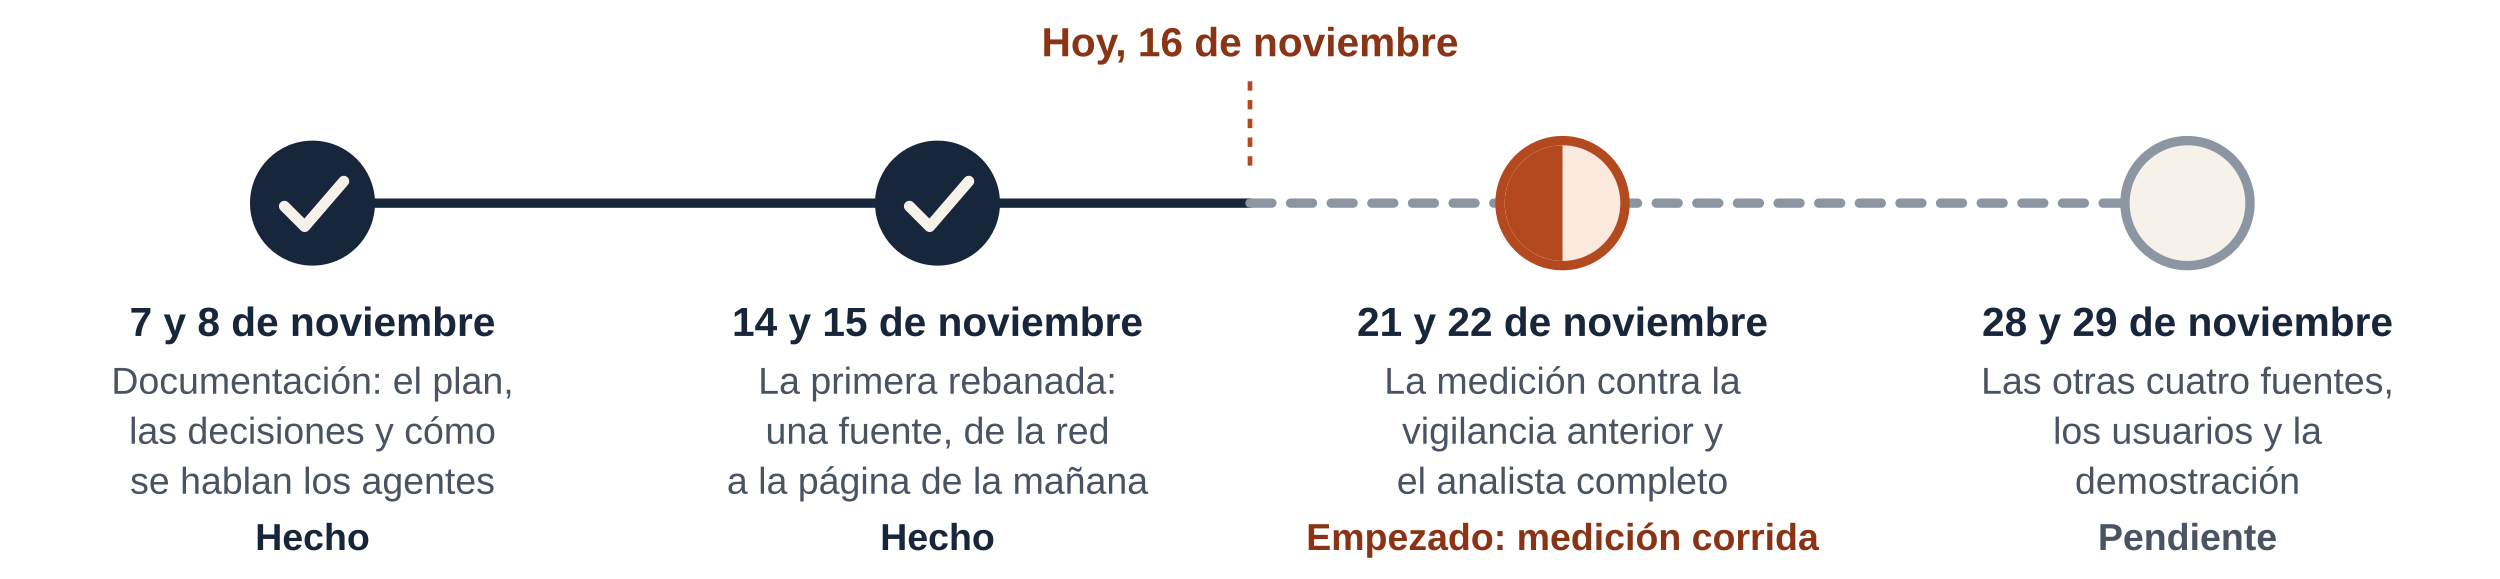
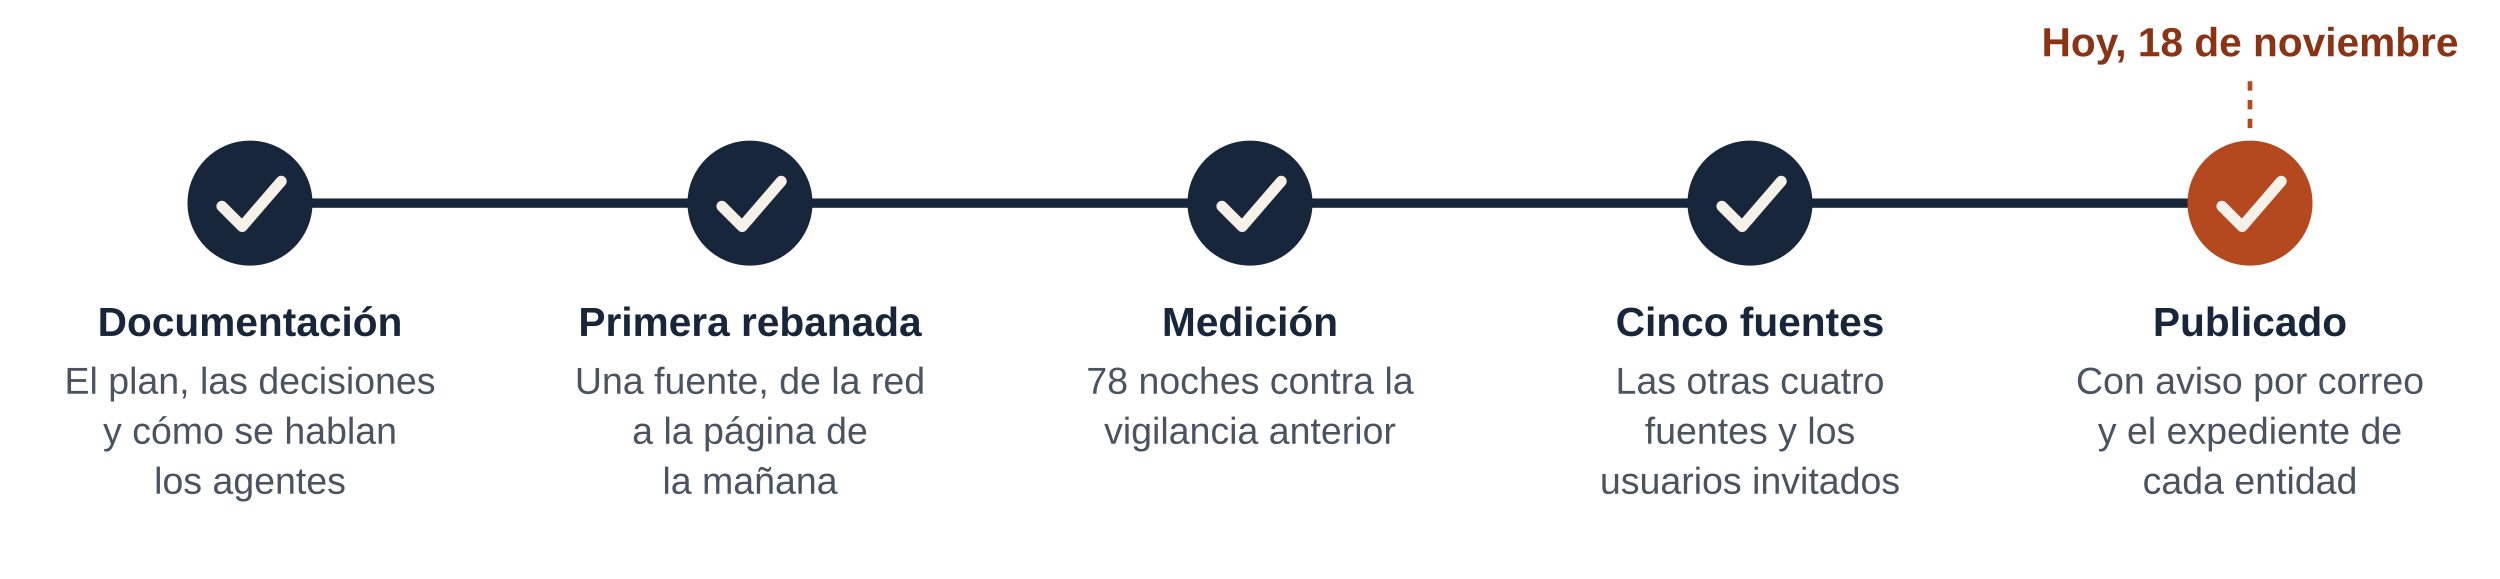
- <svg xmlns="http://www.w3.org/2000/svg" width="1600" height="370" viewBox="0 0 1600 370" role="img" aria-label="El plan en cuatro fines de semana: los dos primeros hechos, el tercero empezado y el cuarto pendiente, con la marca de hoy entre el segundo y el tercero">
-   <line x1="200" y1="130" x2="800" y2="130" stroke="#17263A" stroke-width="6" stroke-linecap="round" />
-   <line x1="800" y1="130" x2="1400" y2="130" stroke="#8C96A3" stroke-width="6" stroke-linecap="round" stroke-dasharray="14 12" />
-   <line x1="800" y1="52" x2="800" y2="110" stroke="#B4491F" stroke-width="3" stroke-dasharray="6 6" />
-   <text x="800" y="36" font-family="Arial, Helvetica, sans-serif" font-size="26" font-weight="bold" fill="#8A3415" text-anchor="middle">Hoy, 16 de noviembre</text>
-   <circle cx="200" cy="130" r="40" fill="#17263A" />
-   <path d="M 182 132 L 195 145 L 220 116" fill="none" stroke="#F6F2E9" stroke-width="7" stroke-linecap="round" stroke-linejoin="round" />
-   <circle cx="600" cy="130" r="40" fill="#17263A" />
-   <path d="M 582 132 L 595 145 L 620 116" fill="none" stroke="#F6F2E9" stroke-width="7" stroke-linecap="round" stroke-linejoin="round" />
-   <circle cx="1000" cy="130" r="40" fill="#FBE9DD" stroke="#B4491F" stroke-width="6" />
-   <path d="M 1000 93 A 37 37 0 0 0 1000 167 Z" fill="#B4491F" />
-   <circle cx="1400" cy="130" r="40" fill="#F6F2E9" stroke="#8C96A3" stroke-width="6" />
-   <text x="200" y="215" font-family="Arial, Helvetica, sans-serif" font-size="26" font-weight="bold" fill="#17263A" text-anchor="middle">7 y 8 de noviembre</text>
-   <text x="200" y="252" font-family="Arial, Helvetica, sans-serif" font-size="24" font-weight="normal" fill="#4A5361" text-anchor="middle">Documentación: el plan,</text>
-   <text x="200" y="284" font-family="Arial, Helvetica, sans-serif" font-size="24" font-weight="normal" fill="#4A5361" text-anchor="middle">las decisiones y cómo</text>
-   <text x="200" y="316" font-family="Arial, Helvetica, sans-serif" font-size="24" font-weight="normal" fill="#4A5361" text-anchor="middle">se hablan los agentes</text>
-   <text x="200" y="352" font-family="Arial, Helvetica, sans-serif" font-size="24" font-weight="bold" fill="#17263A" text-anchor="middle">Hecho</text>
-   <text x="600" y="215" font-family="Arial, Helvetica, sans-serif" font-size="26" font-weight="bold" fill="#17263A" text-anchor="middle">14 y 15 de noviembre</text>
-   <text x="600" y="252" font-family="Arial, Helvetica, sans-serif" font-size="24" font-weight="normal" fill="#4A5361" text-anchor="middle">La primera rebanada:</text>
-   <text x="600" y="284" font-family="Arial, Helvetica, sans-serif" font-size="24" font-weight="normal" fill="#4A5361" text-anchor="middle">una fuente, de la red</text>
-   <text x="600" y="316" font-family="Arial, Helvetica, sans-serif" font-size="24" font-weight="normal" fill="#4A5361" text-anchor="middle">a la página de la mañana</text>
-   <text x="600" y="352" font-family="Arial, Helvetica, sans-serif" font-size="24" font-weight="bold" fill="#17263A" text-anchor="middle">Hecho</text>
-   <text x="1000" y="215" font-family="Arial, Helvetica, sans-serif" font-size="26" font-weight="bold" fill="#17263A" text-anchor="middle">21 y 22 de noviembre</text>
-   <text x="1000" y="252" font-family="Arial, Helvetica, sans-serif" font-size="24" font-weight="normal" fill="#4A5361" text-anchor="middle">La medición contra la</text>
-   <text x="1000" y="284" font-family="Arial, Helvetica, sans-serif" font-size="24" font-weight="normal" fill="#4A5361" text-anchor="middle">vigilancia anterior y</text>
-   <text x="1000" y="316" font-family="Arial, Helvetica, sans-serif" font-size="24" font-weight="normal" fill="#4A5361" text-anchor="middle">el analista completo</text>
-   <text x="1000" y="352" font-family="Arial, Helvetica, sans-serif" font-size="24" font-weight="bold" fill="#8A3415" text-anchor="middle">Empezado: medición corrida</text>
-   <text x="1400" y="215" font-family="Arial, Helvetica, sans-serif" font-size="26" font-weight="bold" fill="#17263A" text-anchor="middle">28 y 29 de noviembre</text>
-   <text x="1400" y="252" font-family="Arial, Helvetica, sans-serif" font-size="24" font-weight="normal" fill="#4A5361" text-anchor="middle">Las otras cuatro fuentes,</text>
-   <text x="1400" y="284" font-family="Arial, Helvetica, sans-serif" font-size="24" font-weight="normal" fill="#4A5361" text-anchor="middle">los usuarios y la</text>
-   <text x="1400" y="316" font-family="Arial, Helvetica, sans-serif" font-size="24" font-weight="normal" fill="#4A5361" text-anchor="middle">demostración</text>
-   <text x="1400" y="352" font-family="Arial, Helvetica, sans-serif" font-size="24" font-weight="bold" fill="#4A5361" text-anchor="middle">Pendiente</text>
+ <svg xmlns="http://www.w3.org/2000/svg" width="1600" height="370" viewBox="0 0 1600 370" role="img" aria-label="El plan en cinco hitos, todos hechos: documentación, primera rebanada, medición, cinco fuentes y publicado, con la marca de hoy en el último">
+   <line x1="160" y1="130" x2="1440" y2="130" stroke="#17263A" stroke-width="6" stroke-linecap="round" />
+   <line x1="1440" y1="52" x2="1440" y2="88" stroke="#B4491F" stroke-width="3" stroke-dasharray="6 6" />
+   <text x="1440" y="36" font-family="Arial, Helvetica, sans-serif" font-size="26" font-weight="bold" fill="#8A3415" text-anchor="middle">Hoy, 18 de noviembre</text>
+   <circle cx="160" cy="130" r="40" fill="#17263A" />
+   <path d="M 142 132 L 155 145 L 180 116" fill="none" stroke="#F6F2E9" stroke-width="7" stroke-linecap="round" stroke-linejoin="round" />
+   <circle cx="480" cy="130" r="40" fill="#17263A" />
+   <path d="M 462 132 L 475 145 L 500 116" fill="none" stroke="#F6F2E9" stroke-width="7" stroke-linecap="round" stroke-linejoin="round" />
+   <circle cx="800" cy="130" r="40" fill="#17263A" />
+   <path d="M 782 132 L 795 145 L 820 116" fill="none" stroke="#F6F2E9" stroke-width="7" stroke-linecap="round" stroke-linejoin="round" />
+   <circle cx="1120" cy="130" r="40" fill="#17263A" />
+   <path d="M 1102 132 L 1115 145 L 1140 116" fill="none" stroke="#F6F2E9" stroke-width="7" stroke-linecap="round" stroke-linejoin="round" />
+   <circle cx="1440" cy="130" r="40" fill="#B4491F" />
+   <path d="M 1422 132 L 1435 145 L 1460 116" fill="none" stroke="#F6F2E9" stroke-width="7" stroke-linecap="round" stroke-linejoin="round" />
+   <text x="160" y="215" font-family="Arial, Helvetica, sans-serif" font-size="26" font-weight="bold" fill="#17263A" text-anchor="middle">Documentación</text>
+   <text x="160" y="252" font-family="Arial, Helvetica, sans-serif" font-size="24" font-weight="normal" fill="#4A5361" text-anchor="middle">El plan, las decisiones</text>
+   <text x="160" y="284" font-family="Arial, Helvetica, sans-serif" font-size="24" font-weight="normal" fill="#4A5361" text-anchor="middle">y cómo se hablan</text>
+   <text x="160" y="316" font-family="Arial, Helvetica, sans-serif" font-size="24" font-weight="normal" fill="#4A5361" text-anchor="middle">los agentes</text>
+   <text x="480" y="215" font-family="Arial, Helvetica, sans-serif" font-size="26" font-weight="bold" fill="#17263A" text-anchor="middle">Primera rebanada</text>
+   <text x="480" y="252" font-family="Arial, Helvetica, sans-serif" font-size="24" font-weight="normal" fill="#4A5361" text-anchor="middle">Una fuente, de la red</text>
+   <text x="480" y="284" font-family="Arial, Helvetica, sans-serif" font-size="24" font-weight="normal" fill="#4A5361" text-anchor="middle">a la página de</text>
+   <text x="480" y="316" font-family="Arial, Helvetica, sans-serif" font-size="24" font-weight="normal" fill="#4A5361" text-anchor="middle">la mañana</text>
+   <text x="800" y="215" font-family="Arial, Helvetica, sans-serif" font-size="26" font-weight="bold" fill="#17263A" text-anchor="middle">Medición</text>
+   <text x="800" y="252" font-family="Arial, Helvetica, sans-serif" font-size="24" font-weight="normal" fill="#4A5361" text-anchor="middle">78 noches contra la</text>
+   <text x="800" y="284" font-family="Arial, Helvetica, sans-serif" font-size="24" font-weight="normal" fill="#4A5361" text-anchor="middle">vigilancia anterior</text>
+   <text x="1120" y="215" font-family="Arial, Helvetica, sans-serif" font-size="26" font-weight="bold" fill="#17263A" text-anchor="middle">Cinco fuentes</text>
+   <text x="1120" y="252" font-family="Arial, Helvetica, sans-serif" font-size="24" font-weight="normal" fill="#4A5361" text-anchor="middle">Las otras cuatro</text>
+   <text x="1120" y="284" font-family="Arial, Helvetica, sans-serif" font-size="24" font-weight="normal" fill="#4A5361" text-anchor="middle">fuentes y los</text>
+   <text x="1120" y="316" font-family="Arial, Helvetica, sans-serif" font-size="24" font-weight="normal" fill="#4A5361" text-anchor="middle">usuarios invitados</text>
+   <text x="1440" y="215" font-family="Arial, Helvetica, sans-serif" font-size="26" font-weight="bold" fill="#17263A" text-anchor="middle">Publicado</text>
+   <text x="1440" y="252" font-family="Arial, Helvetica, sans-serif" font-size="24" font-weight="normal" fill="#4A5361" text-anchor="middle">Con aviso por correo</text>
+   <text x="1440" y="284" font-family="Arial, Helvetica, sans-serif" font-size="24" font-weight="normal" fill="#4A5361" text-anchor="middle">y el expediente de</text>
+   <text x="1440" y="316" font-family="Arial, Helvetica, sans-serif" font-size="24" font-weight="normal" fill="#4A5361" text-anchor="middle">cada entidad</text>
</svg>
